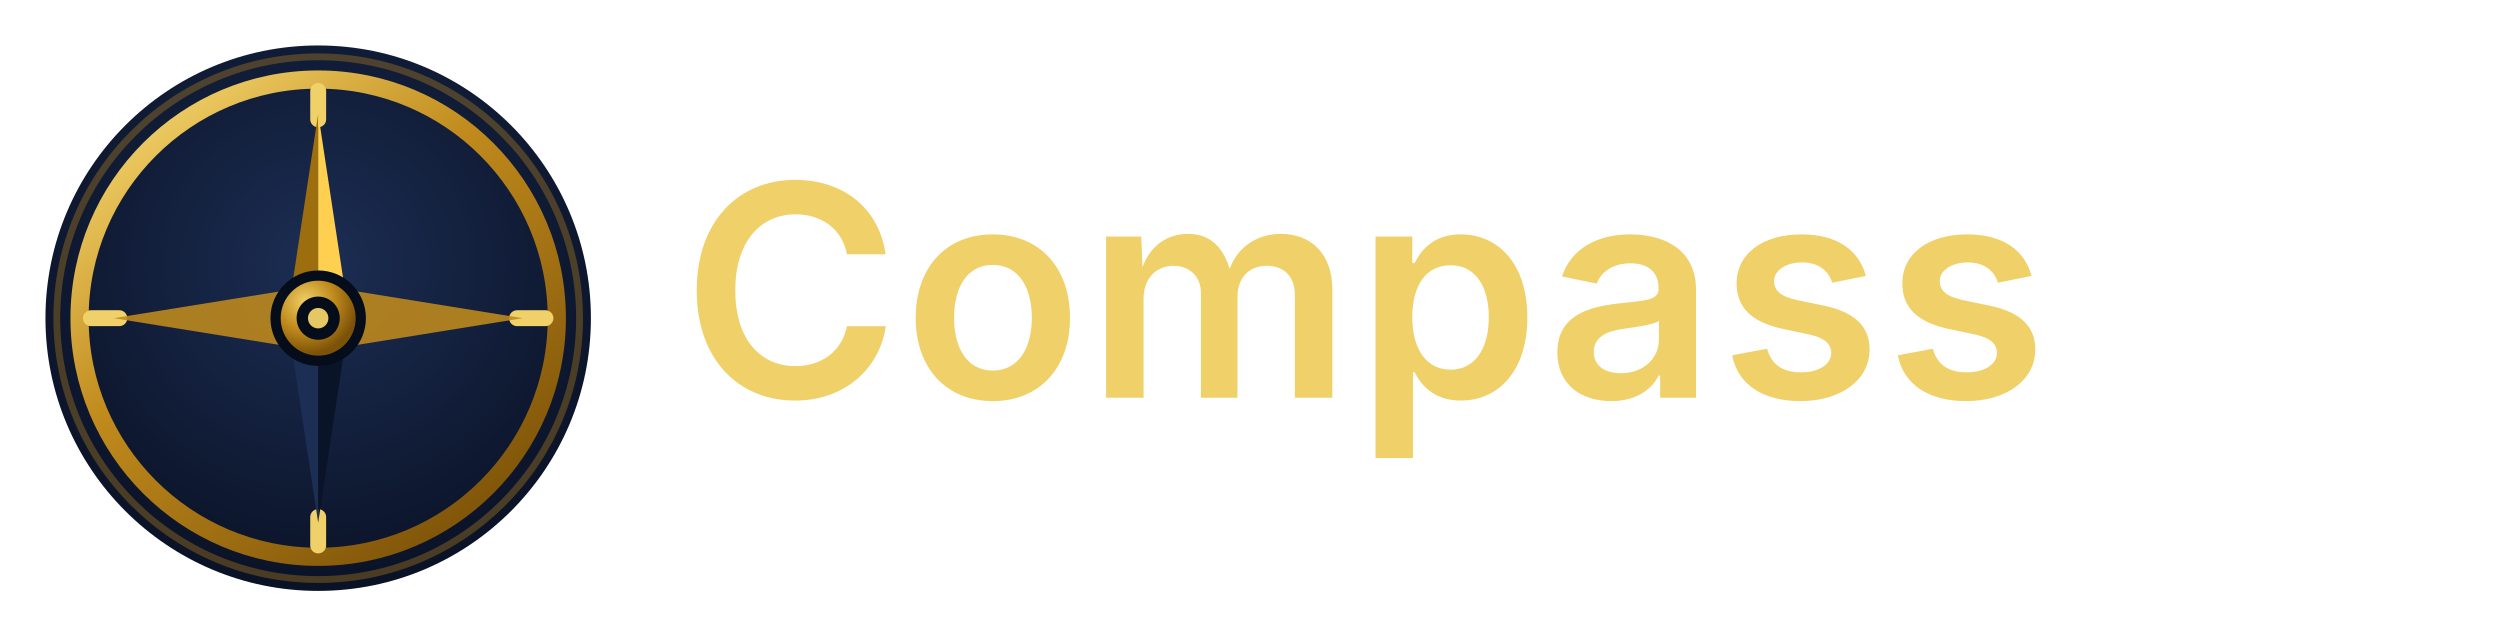
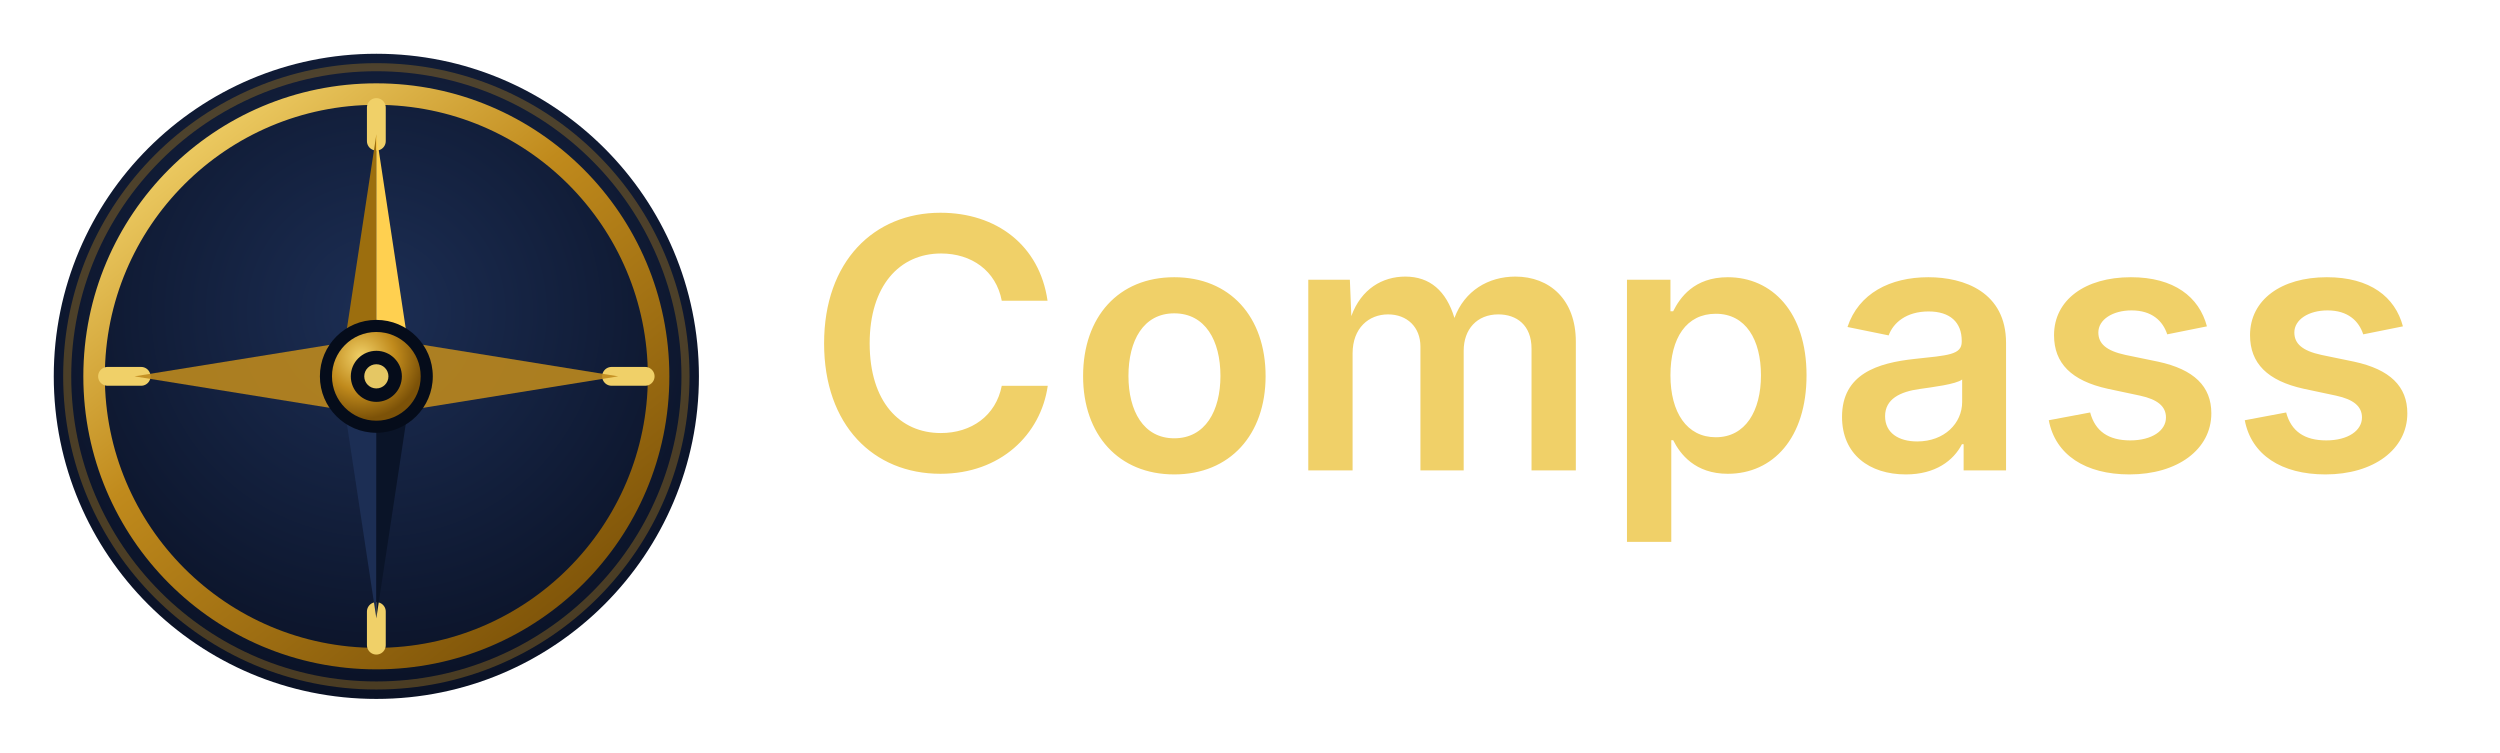
- <svg xmlns="http://www.w3.org/2000/svg" viewBox="0 0 220 56">
+ <svg xmlns="http://www.w3.org/2000/svg" viewBox="0 0 186 56">
  <defs>
    <radialGradient id="markBg" cx="50%" cy="40%" r="70%">
      <stop offset="0%" stop-color="#1C2E54" />
      <stop offset="100%" stop-color="#070D1E" />
    </radialGradient>
    <linearGradient id="markBezel" x1="15%" y1="5%" x2="85%" y2="95%">
      <stop offset="0%" stop-color="#F0D068" />
      <stop offset="40%" stop-color="#C08A1C" />
      <stop offset="100%" stop-color="#7C5208" />
    </linearGradient>
    <radialGradient id="markHub" cx="33%" cy="28%" r="70%">
      <stop offset="0%" stop-color="#F0D068" />
      <stop offset="55%" stop-color="#C08A1C" />
      <stop offset="100%" stop-color="#7C5208" />
    </radialGradient>
  </defs>
  <circle cx="28" cy="28" r="24" fill="url(#markBg)" />
  <circle cx="28" cy="28" r="21" fill="none" stroke="url(#markBezel)" stroke-width="1.6" />
  <circle cx="28" cy="28" r="23" fill="none" stroke="#C08A1C" stroke-width="0.6" opacity="0.35" />
  <line x1="28" y1="8" x2="28" y2="10.5" stroke="#F0D068" stroke-width="1.4" stroke-linecap="round" />
  <line x1="28" y1="45.5" x2="28" y2="48" stroke="#F0D068" stroke-width="1.4" stroke-linecap="round" />
  <line x1="8" y1="28" x2="10.5" y2="28" stroke="#F0D068" stroke-width="1.4" stroke-linecap="round" />
  <line x1="45.5" y1="28" x2="48" y2="28" stroke="#F0D068" stroke-width="1.4" stroke-linecap="round" />
  <path d="M28,10 L28,28 L25.5,26.5 Z" fill="#9C6E0E" />
  <path d="M28,10 L30.5,26.5 L28,28 Z" fill="#FFD050" />
  <path d="M28,46 L25.5,29.5 L28,28 Z" fill="#1C2E54" />
  <path d="M28,46 L28,28  L30.5,29.5 Z" fill="#0A1428" />
  <path d="M46,28 L30.5,25.5 L28,28 L30.5,30.5 Z" fill="#C08A1C" opacity="0.88" />
  <path d="M10,28 L25.5,25.5 L28,28 L25.5,30.5 Z" fill="#C08A1C" opacity="0.88" />
  <circle cx="28" cy="28" r="4.2" fill="#050C1A" />
  <circle cx="28" cy="28" r="3.3" fill="url(#markHub)" />
  <circle cx="28" cy="28" r="1.9" fill="#050C1A" />
  <circle cx="28" cy="28" r="0.9" fill="#F0D068" opacity="0.95" />
  <text x="60" y="35" font-family="Inter, 'Segoe UI', system-ui, -apple-system, sans-serif" font-size="26" font-weight="600" letter-spacing="0.3" fill="#F0D068">Compass</text>
</svg>
